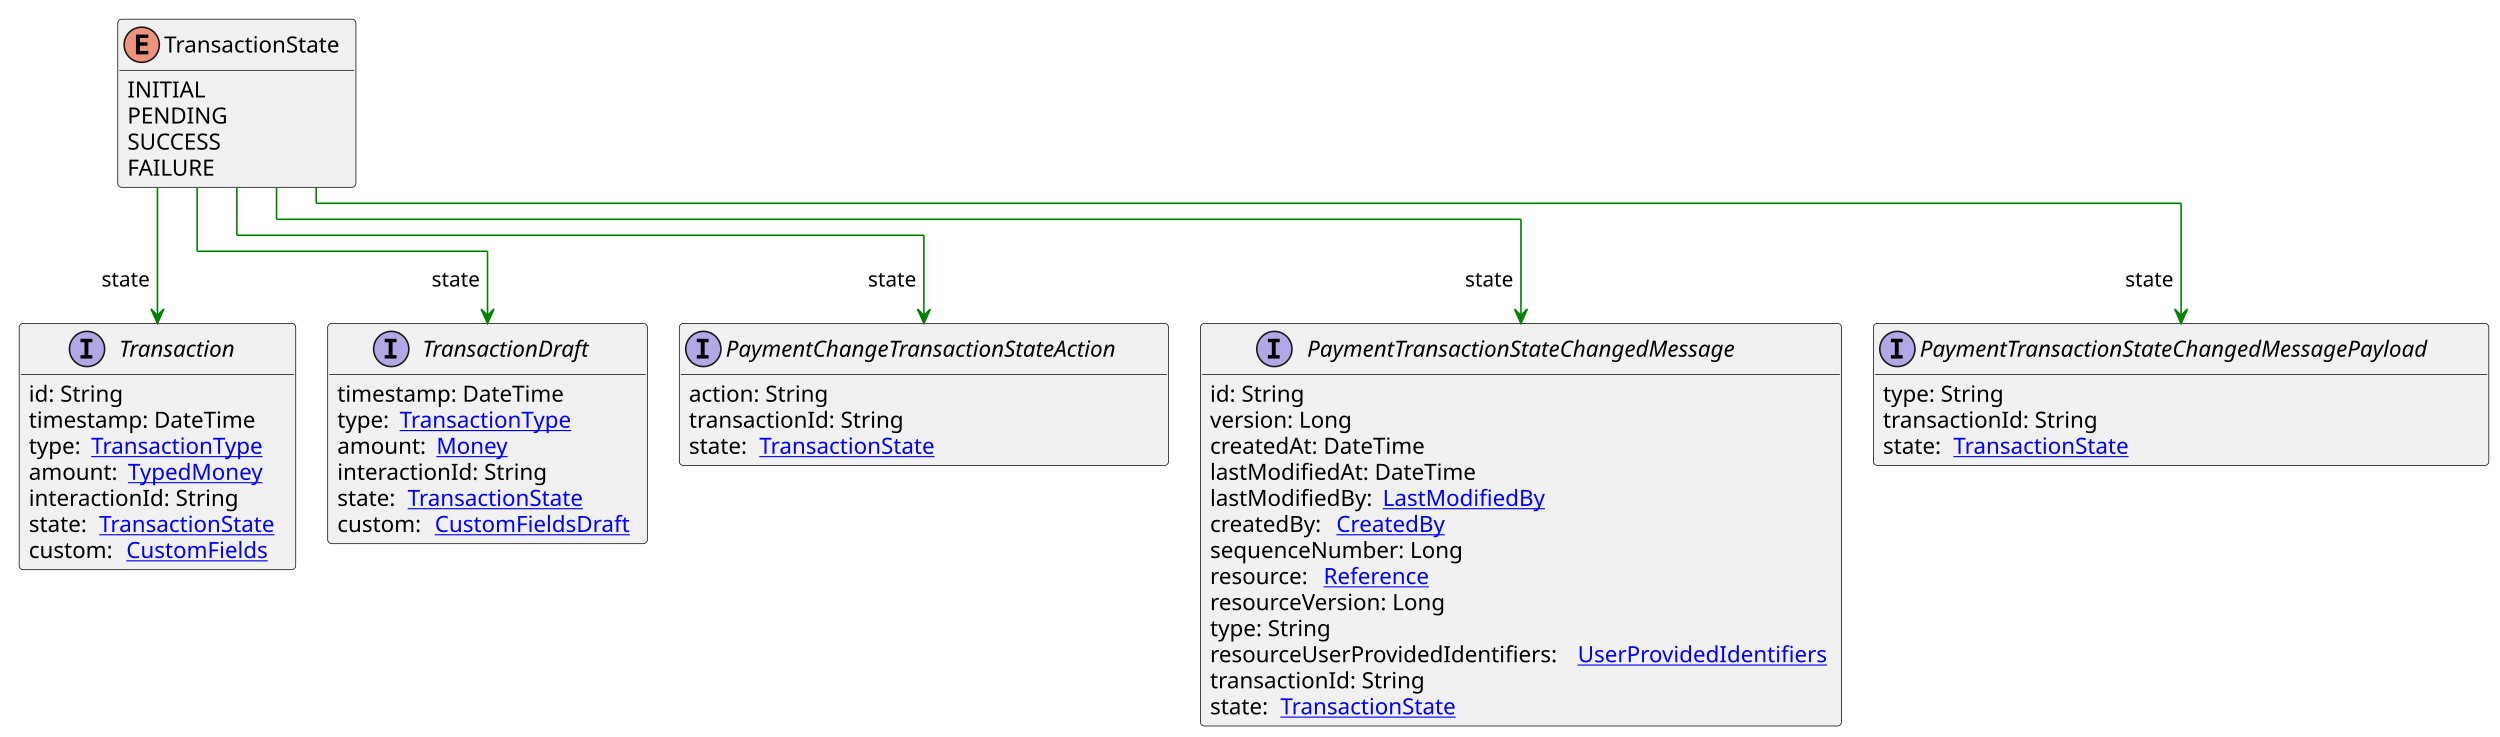
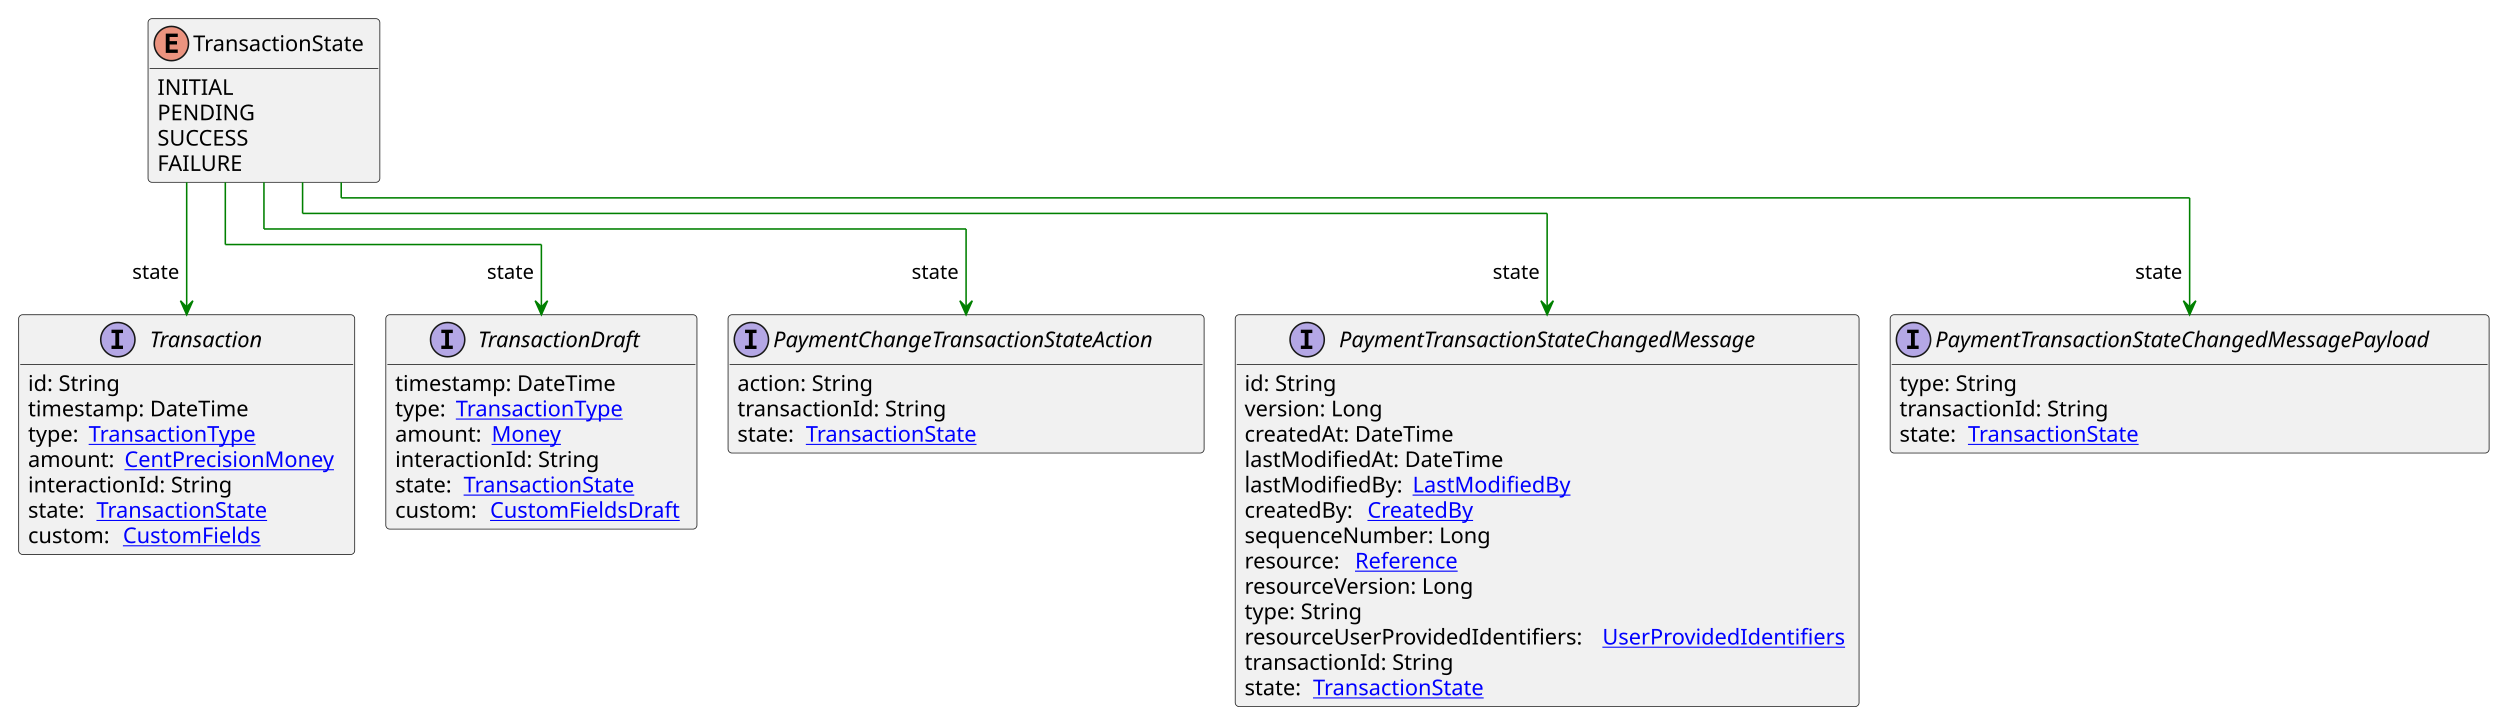
- <svg xmlns="http://www.w3.org/2000/svg" xmlns:xlink="http://www.w3.org/1999/xlink" contentStyleType="text/css" height="461px" preserveAspectRatio="none" style="width:1564px;height:461px;background:#FFFFFF;" version="1.1" viewBox="0 0 1564 461" width="1564px" zoomAndPan="magnify">
+ <svg xmlns="http://www.w3.org/2000/svg" xmlns:xlink="http://www.w3.org/1999/xlink" contentStyleType="text/css" height="461px" preserveAspectRatio="none" style="width:1607px;height:461px;background:#FFFFFF;" version="1.1" viewBox="0 0 1607 461" width="1607px" zoomAndPan="magnify">
  <defs />
  <g>
    <g id="elem_TransactionState">
-       <rect codeLine="3" fill="#F1F1F1" height="105.188" id="TransactionState" rx="2.5" ry="2.5" style="stroke:#181818;stroke-width:0.5;" width="149" x="73.667" y="12" />
-       <ellipse cx="88.667" cy="28" fill="#EB937F" rx="11" ry="11" style="stroke:#181818;stroke-width:1.0;" />
-       <path d="M92.776,34 L85.057,34 L85.057,21.609 L92.776,21.609 L92.776,23.766 L87.51,23.766 L87.51,26.438 L92.276,26.438 L92.276,28.594 L87.51,28.594 L87.51,31.844 L92.776,31.844 L92.776,34 Z " fill="#000000" />
-       <text fill="#000000" font-family="sans-serif" font-size="14" lengthAdjust="spacing" textLength="117" x="102.667" y="32.847">TransactionState</text>
-       <line style="stroke:#181818;stroke-width:0.5;" x1="74.667" x2="221.667" y1="44" y2="44" />
-       <text fill="#000000" font-family="sans-serif" font-size="14" lengthAdjust="spacing" textLength="44" x="79.667" y="60.995">INITIAL</text>
-       <text fill="#000000" font-family="sans-serif" font-size="14" lengthAdjust="spacing" textLength="63" x="79.667" y="77.292">PENDING</text>
-       <text fill="#000000" font-family="sans-serif" font-size="14" lengthAdjust="spacing" textLength="66" x="79.667" y="93.589">SUCCESS</text>
-       <text fill="#000000" font-family="sans-serif" font-size="14" lengthAdjust="spacing" textLength="56" x="79.667" y="109.886">FAILURE</text>
+       <rect codeLine="3" fill="#F1F1F1" height="105.188" id="TransactionState" rx="2.5" ry="2.5" style="stroke:#181818;stroke-width:0.5;" width="149" x="95.167" y="12" />
+       <ellipse cx="110.167" cy="28" fill="#EB937F" rx="11" ry="11" style="stroke:#181818;stroke-width:1.0;" />
+       <path d="M114.276,34 L106.557,34 L106.557,21.609 L114.276,21.609 L114.276,23.766 L109.01,23.766 L109.01,26.438 L113.776,26.438 L113.776,28.594 L109.01,28.594 L109.01,31.844 L114.276,31.844 L114.276,34 Z " fill="#000000" />
+       <text fill="#000000" font-family="sans-serif" font-size="14" lengthAdjust="spacing" textLength="117" x="124.167" y="32.847">TransactionState</text>
+       <line style="stroke:#181818;stroke-width:0.5;" x1="96.167" x2="243.167" y1="44" y2="44" />
+       <text fill="#000000" font-family="sans-serif" font-size="14" lengthAdjust="spacing" textLength="44" x="101.167" y="60.995">INITIAL</text>
+       <text fill="#000000" font-family="sans-serif" font-size="14" lengthAdjust="spacing" textLength="63" x="101.167" y="77.292">PENDING</text>
+       <text fill="#000000" font-family="sans-serif" font-size="14" lengthAdjust="spacing" textLength="66" x="101.167" y="93.589">SUCCESS</text>
+       <text fill="#000000" font-family="sans-serif" font-size="14" lengthAdjust="spacing" textLength="56" x="101.167" y="109.886">FAILURE</text>
    </g>
    <a href="PaymentTransactionStateChangedMessage.svg" target="_top" title="PaymentTransactionStateChangedMessage.svg" xlink:actuate="onRequest" xlink:href="PaymentTransactionStateChangedMessage.svg" xlink:show="new" xlink:title="PaymentTransactionStateChangedMessage.svg" xlink:type="simple">
      <g id="elem_PaymentTransactionStateChangedMessage">
-         <rect codeLine="9" fill="#F1F1F1" height="251.859" id="PaymentTransactionStateChangedMessage" rx="2.5" ry="2.5" style="stroke:#181818;stroke-width:0.5;" width="401" x="751" y="202.32" />
-         <ellipse cx="797.25" cy="218.32" fill="#B4A7E5" rx="11" ry="11" style="stroke:#181818;stroke-width:1.0;" />
-         <path d="M793.172,214.086 L793.172,211.93 L800.562,211.93 L800.562,214.086 L798.094,214.086 L798.094,222.164 L800.562,222.164 L800.562,224.32 L793.172,224.32 L793.172,222.164 L795.641,222.164 L795.641,214.086 L793.172,214.086 Z " fill="#000000" />
-         <text fill="#000000" font-family="sans-serif" font-size="14" font-style="italic" lengthAdjust="spacing" textLength="300" x="817.75" y="223.167">PaymentTransactionStateChangedMessage</text>
-         <line style="stroke:#181818;stroke-width:0.5;" x1="752" x2="1151" y1="234.32" y2="234.32" />
-         <text fill="#000000" font-family="sans-serif" font-size="14" lengthAdjust="spacing" textLength="61" x="757" y="251.315">id: String</text>
-         <text fill="#000000" font-family="sans-serif" font-size="14" lengthAdjust="spacing" textLength="93" x="757" y="267.612">version: Long</text>
-         <text fill="#000000" font-family="sans-serif" font-size="14" lengthAdjust="spacing" textLength="143" x="757" y="283.909">createdAt: DateTime</text>
-         <text fill="#000000" font-family="sans-serif" font-size="14" lengthAdjust="spacing" textLength="172" x="757" y="300.206">lastModifiedAt: DateTime</text>
-         <text fill="#000000" font-family="sans-serif" font-size="14" lengthAdjust="spacing" textLength="104" x="757" y="316.503">lastModifiedBy:</text>
+         <rect codeLine="9" fill="#F1F1F1" height="251.859" id="PaymentTransactionStateChangedMessage" rx="2.5" ry="2.5" style="stroke:#181818;stroke-width:0.5;" width="401" x="794" y="202.32" />
+         <ellipse cx="840.25" cy="218.32" fill="#B4A7E5" rx="11" ry="11" style="stroke:#181818;stroke-width:1.0;" />
+         <path d="M836.172,214.086 L836.172,211.93 L843.562,211.93 L843.562,214.086 L841.094,214.086 L841.094,222.164 L843.562,222.164 L843.562,224.32 L836.172,224.32 L836.172,222.164 L838.641,222.164 L838.641,214.086 L836.172,214.086 Z " fill="#000000" />
+         <text fill="#000000" font-family="sans-serif" font-size="14" font-style="italic" lengthAdjust="spacing" textLength="300" x="860.75" y="223.167">PaymentTransactionStateChangedMessage</text>
+         <line style="stroke:#181818;stroke-width:0.5;" x1="795" x2="1194" y1="234.32" y2="234.32" />
+         <text fill="#000000" font-family="sans-serif" font-size="14" lengthAdjust="spacing" textLength="61" x="800" y="251.315">id: String</text>
+         <text fill="#000000" font-family="sans-serif" font-size="14" lengthAdjust="spacing" textLength="93" x="800" y="267.612">version: Long</text>
+         <text fill="#000000" font-family="sans-serif" font-size="14" lengthAdjust="spacing" textLength="143" x="800" y="283.909">createdAt: DateTime</text>
+         <text fill="#000000" font-family="sans-serif" font-size="14" lengthAdjust="spacing" textLength="172" x="800" y="300.206">lastModifiedAt: DateTime</text>
+         <text fill="#000000" font-family="sans-serif" font-size="14" lengthAdjust="spacing" textLength="104" x="800" y="316.503">lastModifiedBy:</text>
        <a href="LastModifiedBy.svg" target="_top" title="LastModifiedBy.svg" xlink:actuate="onRequest" xlink:href="LastModifiedBy.svg" xlink:show="new" xlink:title="LastModifiedBy.svg" xlink:type="simple">
-           <text fill="#0000FF" font-family="sans-serif" font-size="14" lengthAdjust="spacing" text-decoration="underline" textLength="103" x="865" y="316.503">LastModifiedBy</text>
+           <text fill="#0000FF" font-family="sans-serif" font-size="14" lengthAdjust="spacing" text-decoration="underline" textLength="103" x="908" y="316.503">LastModifiedBy</text>
        </a>
-         <text fill="#000000" font-family="sans-serif" font-size="14" lengthAdjust="spacing" textLength="75" x="757" y="332.8">createdBy:</text>
+         <text fill="#000000" font-family="sans-serif" font-size="14" lengthAdjust="spacing" textLength="75" x="800" y="332.8">createdBy:</text>
        <a href="CreatedBy.svg" target="_top" title="CreatedBy.svg" xlink:actuate="onRequest" xlink:href="CreatedBy.svg" xlink:show="new" xlink:title="CreatedBy.svg" xlink:type="simple">
-           <text fill="#0000FF" font-family="sans-serif" font-size="14" lengthAdjust="spacing" text-decoration="underline" textLength="72" x="836" y="332.8">CreatedBy</text>
+           <text fill="#0000FF" font-family="sans-serif" font-size="14" lengthAdjust="spacing" text-decoration="underline" textLength="72" x="879" y="332.8">CreatedBy</text>
        </a>
-         <text fill="#000000" font-family="sans-serif" font-size="14" lengthAdjust="spacing" textLength="168" x="757" y="349.097">sequenceNumber: Long</text>
-         <text fill="#000000" font-family="sans-serif" font-size="14" lengthAdjust="spacing" textLength="67" x="757" y="365.394">resource:</text>
+         <text fill="#000000" font-family="sans-serif" font-size="14" lengthAdjust="spacing" textLength="168" x="800" y="349.097">sequenceNumber: Long</text>
+         <text fill="#000000" font-family="sans-serif" font-size="14" lengthAdjust="spacing" textLength="67" x="800" y="365.394">resource:</text>
        <a href="Reference.svg" target="_top" title="Reference.svg" xlink:actuate="onRequest" xlink:href="Reference.svg" xlink:show="new" xlink:title="Reference.svg" xlink:type="simple">
-           <text fill="#0000FF" font-family="sans-serif" font-size="14" lengthAdjust="spacing" text-decoration="underline" textLength="72" x="828" y="365.394">Reference</text>
+           <text fill="#0000FF" font-family="sans-serif" font-size="14" lengthAdjust="spacing" text-decoration="underline" textLength="72" x="871" y="365.394">Reference</text>
        </a>
-         <text fill="#000000" font-family="sans-serif" font-size="14" lengthAdjust="spacing" textLength="157" x="757" y="381.69">resourceVersion: Long</text>
-         <text fill="#000000" font-family="sans-serif" font-size="14" lengthAdjust="spacing" textLength="79" x="757" y="397.987">type: String</text>
-         <text fill="#000000" font-family="sans-serif" font-size="14" lengthAdjust="spacing" textLength="226" x="757" y="414.284">resourceUserProvidedIdentifiers:</text>
+         <text fill="#000000" font-family="sans-serif" font-size="14" lengthAdjust="spacing" textLength="157" x="800" y="381.69">resourceVersion: Long</text>
+         <text fill="#000000" font-family="sans-serif" font-size="14" lengthAdjust="spacing" textLength="79" x="800" y="397.987">type: String</text>
+         <text fill="#000000" font-family="sans-serif" font-size="14" lengthAdjust="spacing" textLength="226" x="800" y="414.284">resourceUserProvidedIdentifiers:</text>
        <a href="UserProvidedIdentifiers.svg" target="_top" title="UserProvidedIdentifiers.svg" xlink:actuate="onRequest" xlink:href="UserProvidedIdentifiers.svg" xlink:show="new" xlink:title="UserProvidedIdentifiers.svg" xlink:type="simple">
-           <text fill="#0000FF" font-family="sans-serif" font-size="14" lengthAdjust="spacing" text-decoration="underline" textLength="159" x="987" y="414.284">UserProvidedIdentifiers</text>
+           <text fill="#0000FF" font-family="sans-serif" font-size="14" lengthAdjust="spacing" text-decoration="underline" textLength="159" x="1030" y="414.284">UserProvidedIdentifiers</text>
        </a>
-         <text fill="#000000" font-family="sans-serif" font-size="14" lengthAdjust="spacing" textLength="138" x="757" y="430.581">transactionId: String</text>
-         <text fill="#000000" font-family="sans-serif" font-size="14" lengthAdjust="spacing" textLength="40" x="757" y="446.878">state:</text>
+         <text fill="#000000" font-family="sans-serif" font-size="14" lengthAdjust="spacing" textLength="138" x="800" y="430.581">transactionId: String</text>
+         <text fill="#000000" font-family="sans-serif" font-size="14" lengthAdjust="spacing" textLength="40" x="800" y="446.878">state:</text>
        <a href="TransactionState.svg" target="_top" title="TransactionState.svg" xlink:actuate="onRequest" xlink:href="TransactionState.svg" xlink:show="new" xlink:title="TransactionState.svg" xlink:type="simple">
-           <text fill="#0000FF" font-family="sans-serif" font-size="14" lengthAdjust="spacing" text-decoration="underline" textLength="117" x="801" y="446.878">TransactionState</text>
+           <text fill="#0000FF" font-family="sans-serif" font-size="14" lengthAdjust="spacing" text-decoration="underline" textLength="117" x="844" y="446.878">TransactionState</text>
        </a>
      </g>
    </a>
    <a href="PaymentTransactionStateChangedMessagePayload.svg" target="_top" title="PaymentTransactionStateChangedMessagePayload.svg" xlink:actuate="onRequest" xlink:href="PaymentTransactionStateChangedMessagePayload.svg" xlink:show="new" xlink:title="PaymentTransactionStateChangedMessagePayload.svg" xlink:type="simple">
      <g id="elem_PaymentTransactionStateChangedMessagePayload">
-         <rect codeLine="24" fill="#F1F1F1" height="88.891" id="PaymentTransactionStateChangedMessagePayload" rx="2.5" ry="2.5" style="stroke:#181818;stroke-width:0.5;" width="385" x="1172" y="202.32" />
-         <ellipse cx="1187" cy="218.32" fill="#B4A7E5" rx="11" ry="11" style="stroke:#181818;stroke-width:1.0;" />
-         <path d="M1182.922,214.086 L1182.922,211.93 L1190.312,211.93 L1190.312,214.086 L1187.844,214.086 L1187.844,222.164 L1190.312,222.164 L1190.312,224.32 L1182.922,224.32 L1182.922,222.164 L1185.391,222.164 L1185.391,214.086 L1182.922,214.086 Z " fill="#000000" />
-         <text fill="#000000" font-family="sans-serif" font-size="14" font-style="italic" lengthAdjust="spacing" textLength="353" x="1201" y="223.167">PaymentTransactionStateChangedMessagePayload</text>
-         <line style="stroke:#181818;stroke-width:0.5;" x1="1173" x2="1556" y1="234.32" y2="234.32" />
-         <text fill="#000000" font-family="sans-serif" font-size="14" lengthAdjust="spacing" textLength="79" x="1178" y="251.315">type: String</text>
-         <text fill="#000000" font-family="sans-serif" font-size="14" lengthAdjust="spacing" textLength="138" x="1178" y="267.612">transactionId: String</text>
-         <text fill="#000000" font-family="sans-serif" font-size="14" lengthAdjust="spacing" textLength="40" x="1178" y="283.909">state:</text>
+         <rect codeLine="24" fill="#F1F1F1" height="88.891" id="PaymentTransactionStateChangedMessagePayload" rx="2.5" ry="2.5" style="stroke:#181818;stroke-width:0.5;" width="385" x="1215" y="202.32" />
+         <ellipse cx="1230" cy="218.32" fill="#B4A7E5" rx="11" ry="11" style="stroke:#181818;stroke-width:1.0;" />
+         <path d="M1225.922,214.086 L1225.922,211.93 L1233.312,211.93 L1233.312,214.086 L1230.844,214.086 L1230.844,222.164 L1233.312,222.164 L1233.312,224.32 L1225.922,224.32 L1225.922,222.164 L1228.391,222.164 L1228.391,214.086 L1225.922,214.086 Z " fill="#000000" />
+         <text fill="#000000" font-family="sans-serif" font-size="14" font-style="italic" lengthAdjust="spacing" textLength="353" x="1244" y="223.167">PaymentTransactionStateChangedMessagePayload</text>
+         <line style="stroke:#181818;stroke-width:0.5;" x1="1216" x2="1599" y1="234.32" y2="234.32" />
+         <text fill="#000000" font-family="sans-serif" font-size="14" lengthAdjust="spacing" textLength="79" x="1221" y="251.315">type: String</text>
+         <text fill="#000000" font-family="sans-serif" font-size="14" lengthAdjust="spacing" textLength="138" x="1221" y="267.612">transactionId: String</text>
+         <text fill="#000000" font-family="sans-serif" font-size="14" lengthAdjust="spacing" textLength="40" x="1221" y="283.909">state:</text>
        <a href="TransactionState.svg" target="_top" title="TransactionState.svg" xlink:actuate="onRequest" xlink:href="TransactionState.svg" xlink:show="new" xlink:title="TransactionState.svg" xlink:type="simple">
-           <text fill="#0000FF" font-family="sans-serif" font-size="14" lengthAdjust="spacing" text-decoration="underline" textLength="117" x="1222" y="283.909">TransactionState</text>
+           <text fill="#0000FF" font-family="sans-serif" font-size="14" lengthAdjust="spacing" text-decoration="underline" textLength="117" x="1265" y="283.909">TransactionState</text>
        </a>
      </g>
    </a>
    <a href="Transaction.svg" target="_top" title="Transaction.svg" xlink:actuate="onRequest" xlink:href="Transaction.svg" xlink:show="new" xlink:title="Transaction.svg" xlink:type="simple">
      <g id="elem_Transaction">
-         <rect codeLine="29" fill="#F1F1F1" height="154.078" id="Transaction" rx="2.5" ry="2.5" style="stroke:#181818;stroke-width:0.5;" width="173" x="12" y="202.32" />
-         <ellipse cx="54.45" cy="218.32" fill="#B4A7E5" rx="11" ry="11" style="stroke:#181818;stroke-width:1.0;" />
-         <path d="M50.372,214.086 L50.372,211.93 L57.763,211.93 L57.763,214.086 L55.294,214.086 L55.294,222.164 L57.763,222.164 L57.763,224.32 L50.372,224.32 L50.372,222.164 L52.841,222.164 L52.841,214.086 L50.372,214.086 Z " fill="#000000" />
-         <text fill="#000000" font-family="sans-serif" font-size="14" font-style="italic" lengthAdjust="spacing" textLength="80" x="74.55" y="223.167">Transaction</text>
-         <line style="stroke:#181818;stroke-width:0.5;" x1="13" x2="184" y1="234.32" y2="234.32" />
+         <rect codeLine="29" fill="#F1F1F1" height="154.078" id="Transaction" rx="2.5" ry="2.5" style="stroke:#181818;stroke-width:0.5;" width="216" x="12" y="202.32" />
+         <ellipse cx="75.75" cy="218.32" fill="#B4A7E5" rx="11" ry="11" style="stroke:#181818;stroke-width:1.0;" />
+         <path d="M71.672,214.086 L71.672,211.93 L79.062,211.93 L79.062,214.086 L76.594,214.086 L76.594,222.164 L79.062,222.164 L79.062,224.32 L71.672,224.32 L71.672,222.164 L74.141,222.164 L74.141,214.086 L71.672,214.086 Z " fill="#000000" />
+         <text fill="#000000" font-family="sans-serif" font-size="14" font-style="italic" lengthAdjust="spacing" textLength="80" x="96.25" y="223.167">Transaction</text>
+         <line style="stroke:#181818;stroke-width:0.5;" x1="13" x2="227" y1="234.32" y2="234.32" />
        <text fill="#000000" font-family="sans-serif" font-size="14" lengthAdjust="spacing" textLength="61" x="18" y="251.315">id: String</text>
        <text fill="#000000" font-family="sans-serif" font-size="14" lengthAdjust="spacing" textLength="149" x="18" y="267.612">timestamp: DateTime</text>
        <text fill="#000000" font-family="sans-serif" font-size="14" lengthAdjust="spacing" textLength="35" x="18" y="283.909">type:</text>
        <a href="TransactionType.svg" target="_top" title="TransactionType.svg" xlink:actuate="onRequest" xlink:href="TransactionType.svg" xlink:show="new" xlink:title="TransactionType.svg" xlink:type="simple">
          <text fill="#0000FF" font-family="sans-serif" font-size="14" lengthAdjust="spacing" text-decoration="underline" textLength="115" x="57" y="283.909">TransactionType</text>
        </a>
        <text fill="#000000" font-family="sans-serif" font-size="14" lengthAdjust="spacing" textLength="58" x="18" y="300.206">amount:</text>
-         <a href="TypedMoney.svg" target="_top" title="TypedMoney.svg" xlink:actuate="onRequest" xlink:href="TypedMoney.svg" xlink:show="new" xlink:title="TypedMoney.svg" xlink:type="simple">
-           <text fill="#0000FF" font-family="sans-serif" font-size="14" lengthAdjust="spacing" text-decoration="underline" textLength="89" x="80" y="300.206">TypedMoney</text>
+         <a href="CentPrecisionMoney.svg" target="_top" title="CentPrecisionMoney.svg" xlink:actuate="onRequest" xlink:href="CentPrecisionMoney.svg" xlink:show="new" xlink:title="CentPrecisionMoney.svg" xlink:type="simple">
+           <text fill="#0000FF" font-family="sans-serif" font-size="14" lengthAdjust="spacing" text-decoration="underline" textLength="142" x="80" y="300.206">CentPrecisionMoney</text>
        </a>
        <text fill="#000000" font-family="sans-serif" font-size="14" lengthAdjust="spacing" textLength="134" x="18" y="316.503">interactionId: String</text>
        <text fill="#000000" font-family="sans-serif" font-size="14" lengthAdjust="spacing" textLength="40" x="18" y="332.8">state:</text>
        <a href="TransactionState.svg" target="_top" title="TransactionState.svg" xlink:actuate="onRequest" xlink:href="TransactionState.svg" xlink:show="new" xlink:title="TransactionState.svg" xlink:type="simple">
          <text fill="#0000FF" font-family="sans-serif" font-size="14" lengthAdjust="spacing" text-decoration="underline" textLength="117" x="62" y="332.8">TransactionState</text>
        </a>
        <text fill="#000000" font-family="sans-serif" font-size="14" lengthAdjust="spacing" textLength="57" x="18" y="349.097">custom:</text>
        <a href="CustomFields.svg" target="_top" title="CustomFields.svg" xlink:actuate="onRequest" xlink:href="CustomFields.svg" xlink:show="new" xlink:title="CustomFields.svg" xlink:type="simple">
          <text fill="#0000FF" font-family="sans-serif" font-size="14" lengthAdjust="spacing" text-decoration="underline" textLength="94" x="79" y="349.097">CustomFields</text>
        </a>
      </g>
    </a>
    <a href="TransactionDraft.svg" target="_top" title="TransactionDraft.svg" xlink:actuate="onRequest" xlink:href="TransactionDraft.svg" xlink:show="new" xlink:title="TransactionDraft.svg" xlink:type="simple">
      <g id="elem_TransactionDraft">
-         <rect codeLine="38" fill="#F1F1F1" height="137.781" id="TransactionDraft" rx="2.5" ry="2.5" style="stroke:#181818;stroke-width:0.5;" width="200" x="205" y="202.32" />
-         <ellipse cx="244.75" cy="218.32" fill="#B4A7E5" rx="11" ry="11" style="stroke:#181818;stroke-width:1.0;" />
-         <path d="M240.672,214.086 L240.672,211.93 L248.062,211.93 L248.062,214.086 L245.594,214.086 L245.594,222.164 L248.062,222.164 L248.062,224.32 L240.672,224.32 L240.672,222.164 L243.141,222.164 L243.141,214.086 L240.672,214.086 Z " fill="#000000" />
-         <text fill="#000000" font-family="sans-serif" font-size="14" font-style="italic" lengthAdjust="spacing" textLength="113" x="264.25" y="223.167">TransactionDraft</text>
-         <line style="stroke:#181818;stroke-width:0.5;" x1="206" x2="404" y1="234.32" y2="234.32" />
-         <text fill="#000000" font-family="sans-serif" font-size="14" lengthAdjust="spacing" textLength="149" x="211" y="251.315">timestamp: DateTime</text>
-         <text fill="#000000" font-family="sans-serif" font-size="14" lengthAdjust="spacing" textLength="35" x="211" y="267.612">type:</text>
+         <rect codeLine="38" fill="#F1F1F1" height="137.781" id="TransactionDraft" rx="2.5" ry="2.5" style="stroke:#181818;stroke-width:0.5;" width="200" x="248" y="202.32" />
+         <ellipse cx="287.75" cy="218.32" fill="#B4A7E5" rx="11" ry="11" style="stroke:#181818;stroke-width:1.0;" />
+         <path d="M283.672,214.086 L283.672,211.93 L291.062,211.93 L291.062,214.086 L288.594,214.086 L288.594,222.164 L291.062,222.164 L291.062,224.32 L283.672,224.32 L283.672,222.164 L286.141,222.164 L286.141,214.086 L283.672,214.086 Z " fill="#000000" />
+         <text fill="#000000" font-family="sans-serif" font-size="14" font-style="italic" lengthAdjust="spacing" textLength="113" x="307.25" y="223.167">TransactionDraft</text>
+         <line style="stroke:#181818;stroke-width:0.5;" x1="249" x2="447" y1="234.32" y2="234.32" />
+         <text fill="#000000" font-family="sans-serif" font-size="14" lengthAdjust="spacing" textLength="149" x="254" y="251.315">timestamp: DateTime</text>
+         <text fill="#000000" font-family="sans-serif" font-size="14" lengthAdjust="spacing" textLength="35" x="254" y="267.612">type:</text>
        <a href="TransactionType.svg" target="_top" title="TransactionType.svg" xlink:actuate="onRequest" xlink:href="TransactionType.svg" xlink:show="new" xlink:title="TransactionType.svg" xlink:type="simple">
-           <text fill="#0000FF" font-family="sans-serif" font-size="14" lengthAdjust="spacing" text-decoration="underline" textLength="115" x="250" y="267.612">TransactionType</text>
+           <text fill="#0000FF" font-family="sans-serif" font-size="14" lengthAdjust="spacing" text-decoration="underline" textLength="115" x="293" y="267.612">TransactionType</text>
        </a>
-         <text fill="#000000" font-family="sans-serif" font-size="14" lengthAdjust="spacing" textLength="58" x="211" y="283.909">amount:</text>
+         <text fill="#000000" font-family="sans-serif" font-size="14" lengthAdjust="spacing" textLength="58" x="254" y="283.909">amount:</text>
        <a href="Money.svg" target="_top" title="Money.svg" xlink:actuate="onRequest" xlink:href="Money.svg" xlink:show="new" xlink:title="Money.svg" xlink:type="simple">
-           <text fill="#0000FF" font-family="sans-serif" font-size="14" lengthAdjust="spacing" text-decoration="underline" textLength="46" x="273" y="283.909">Money</text>
+           <text fill="#0000FF" font-family="sans-serif" font-size="14" lengthAdjust="spacing" text-decoration="underline" textLength="46" x="316" y="283.909">Money</text>
        </a>
-         <text fill="#000000" font-family="sans-serif" font-size="14" lengthAdjust="spacing" textLength="134" x="211" y="300.206">interactionId: String</text>
-         <text fill="#000000" font-family="sans-serif" font-size="14" lengthAdjust="spacing" textLength="40" x="211" y="316.503">state:</text>
+         <text fill="#000000" font-family="sans-serif" font-size="14" lengthAdjust="spacing" textLength="134" x="254" y="300.206">interactionId: String</text>
+         <text fill="#000000" font-family="sans-serif" font-size="14" lengthAdjust="spacing" textLength="40" x="254" y="316.503">state:</text>
        <a href="TransactionState.svg" target="_top" title="TransactionState.svg" xlink:actuate="onRequest" xlink:href="TransactionState.svg" xlink:show="new" xlink:title="TransactionState.svg" xlink:type="simple">
-           <text fill="#0000FF" font-family="sans-serif" font-size="14" lengthAdjust="spacing" text-decoration="underline" textLength="117" x="255" y="316.503">TransactionState</text>
+           <text fill="#0000FF" font-family="sans-serif" font-size="14" lengthAdjust="spacing" text-decoration="underline" textLength="117" x="298" y="316.503">TransactionState</text>
        </a>
-         <text fill="#000000" font-family="sans-serif" font-size="14" lengthAdjust="spacing" textLength="57" x="211" y="332.8">custom:</text>
+         <text fill="#000000" font-family="sans-serif" font-size="14" lengthAdjust="spacing" textLength="57" x="254" y="332.8">custom:</text>
        <a href="CustomFieldsDraft.svg" target="_top" title="CustomFieldsDraft.svg" xlink:actuate="onRequest" xlink:href="CustomFieldsDraft.svg" xlink:show="new" xlink:title="CustomFieldsDraft.svg" xlink:type="simple">
-           <text fill="#0000FF" font-family="sans-serif" font-size="14" lengthAdjust="spacing" text-decoration="underline" textLength="127" x="272" y="332.8">CustomFieldsDraft</text>
+           <text fill="#0000FF" font-family="sans-serif" font-size="14" lengthAdjust="spacing" text-decoration="underline" textLength="127" x="315" y="332.8">CustomFieldsDraft</text>
        </a>
      </g>
    </a>
    <a href="PaymentChangeTransactionStateAction.svg" target="_top" title="PaymentChangeTransactionStateAction.svg" xlink:actuate="onRequest" xlink:href="PaymentChangeTransactionStateAction.svg" xlink:show="new" xlink:title="PaymentChangeTransactionStateAction.svg" xlink:type="simple">
      <g id="elem_PaymentChangeTransactionStateAction">
-         <rect codeLine="46" fill="#F1F1F1" height="88.891" id="PaymentChangeTransactionStateAction" rx="2.5" ry="2.5" style="stroke:#181818;stroke-width:0.5;" width="306" x="425" y="202.32" />
-         <ellipse cx="440" cy="218.32" fill="#B4A7E5" rx="11" ry="11" style="stroke:#181818;stroke-width:1.0;" />
-         <path d="M435.922,214.086 L435.922,211.93 L443.312,211.93 L443.312,214.086 L440.844,214.086 L440.844,222.164 L443.312,222.164 L443.312,224.32 L435.922,224.32 L435.922,222.164 L438.391,222.164 L438.391,214.086 L435.922,214.086 Z " fill="#000000" />
-         <text fill="#000000" font-family="sans-serif" font-size="14" font-style="italic" lengthAdjust="spacing" textLength="274" x="454" y="223.167">PaymentChangeTransactionStateAction</text>
-         <line style="stroke:#181818;stroke-width:0.5;" x1="426" x2="730" y1="234.32" y2="234.32" />
-         <text fill="#000000" font-family="sans-serif" font-size="14" lengthAdjust="spacing" textLength="91" x="431" y="251.315">action: String</text>
-         <text fill="#000000" font-family="sans-serif" font-size="14" lengthAdjust="spacing" textLength="138" x="431" y="267.612">transactionId: String</text>
-         <text fill="#000000" font-family="sans-serif" font-size="14" lengthAdjust="spacing" textLength="40" x="431" y="283.909">state:</text>
+         <rect codeLine="46" fill="#F1F1F1" height="88.891" id="PaymentChangeTransactionStateAction" rx="2.5" ry="2.5" style="stroke:#181818;stroke-width:0.5;" width="306" x="468" y="202.32" />
+         <ellipse cx="483" cy="218.32" fill="#B4A7E5" rx="11" ry="11" style="stroke:#181818;stroke-width:1.0;" />
+         <path d="M478.922,214.086 L478.922,211.93 L486.312,211.93 L486.312,214.086 L483.844,214.086 L483.844,222.164 L486.312,222.164 L486.312,224.32 L478.922,224.32 L478.922,222.164 L481.391,222.164 L481.391,214.086 L478.922,214.086 Z " fill="#000000" />
+         <text fill="#000000" font-family="sans-serif" font-size="14" font-style="italic" lengthAdjust="spacing" textLength="274" x="497" y="223.167">PaymentChangeTransactionStateAction</text>
+         <line style="stroke:#181818;stroke-width:0.5;" x1="469" x2="773" y1="234.32" y2="234.32" />
+         <text fill="#000000" font-family="sans-serif" font-size="14" lengthAdjust="spacing" textLength="91" x="474" y="251.315">action: String</text>
+         <text fill="#000000" font-family="sans-serif" font-size="14" lengthAdjust="spacing" textLength="138" x="474" y="267.612">transactionId: String</text>
+         <text fill="#000000" font-family="sans-serif" font-size="14" lengthAdjust="spacing" textLength="40" x="474" y="283.909">state:</text>
        <a href="TransactionState.svg" target="_top" title="TransactionState.svg" xlink:actuate="onRequest" xlink:href="TransactionState.svg" xlink:show="new" xlink:title="TransactionState.svg" xlink:type="simple">
-           <text fill="#0000FF" font-family="sans-serif" font-size="14" lengthAdjust="spacing" text-decoration="underline" textLength="117" x="475" y="283.909">TransactionState</text>
+           <text fill="#0000FF" font-family="sans-serif" font-size="14" lengthAdjust="spacing" text-decoration="underline" textLength="117" x="518" y="283.909">TransactionState</text>
        </a>
      </g>
    </a>
-     <line style="stroke:#008000;stroke-width:1.0;" x1="173" x2="173" y1="117.188" y2="137.188" />
-     <line style="stroke:#008000;stroke-width:1.0;" x1="173" x2="951.5" y1="137.188" y2="137.188" />
-     <line style="stroke:#008000;stroke-width:1.0;" x1="951.5" x2="951.5" y1="137.188" y2="202.32" />
-     <polygon fill="#008000" points="951.5,202.32,955.5,193.32,951.5,197.32,947.5,193.32,951.5,202.32" style="stroke:#008000;stroke-width:1.0;" />
-     <text fill="#000000" font-family="sans-serif" font-size="13" lengthAdjust="spacing" textLength="33" x="916.5" y="179.254">state</text>
-     <line style="stroke:#008000;stroke-width:1.0;" x1="197.833" x2="197.833" y1="117.188" y2="127.188" />
-     <line style="stroke:#008000;stroke-width:1.0;" x1="197.833" x2="1364.5" y1="127.188" y2="127.188" />
-     <line style="stroke:#008000;stroke-width:1.0;" x1="1364.5" x2="1364.5" y1="127.188" y2="202.32" />
-     <polygon fill="#008000" points="1364.5,202.32,1368.5,193.32,1364.5,197.32,1360.5,193.32,1364.5,202.32" style="stroke:#008000;stroke-width:1.0;" />
-     <text fill="#000000" font-family="sans-serif" font-size="13" lengthAdjust="spacing" textLength="33" x="1329.5" y="179.254">state</text>
-     <line style="stroke:#008000;stroke-width:1.0;" x1="98.5" x2="98.5" y1="117.188" y2="202.32" />
-     <polygon fill="#008000" points="98.5,202.32,102.5,193.32,98.5,197.32,94.5,193.32,98.5,202.32" style="stroke:#008000;stroke-width:1.0;" />
-     <text fill="#000000" font-family="sans-serif" font-size="13" lengthAdjust="spacing" textLength="33" x="63.5" y="179.254">state</text>
-     <line style="stroke:#008000;stroke-width:1.0;" x1="123.333" x2="123.333" y1="117.188" y2="157.188" />
-     <line style="stroke:#008000;stroke-width:1.0;" x1="123.333" x2="305" y1="157.188" y2="157.188" />
-     <line style="stroke:#008000;stroke-width:1.0;" x1="305" x2="305" y1="157.188" y2="202.32" />
-     <polygon fill="#008000" points="305,202.32,309,193.32,305,197.32,301,193.32,305,202.32" style="stroke:#008000;stroke-width:1.0;" />
-     <text fill="#000000" font-family="sans-serif" font-size="13" lengthAdjust="spacing" textLength="33" x="270" y="179.254">state</text>
-     <line style="stroke:#008000;stroke-width:1.0;" x1="148.167" x2="148.167" y1="117.188" y2="147.188" />
-     <line style="stroke:#008000;stroke-width:1.0;" x1="148.167" x2="578" y1="147.188" y2="147.188" />
-     <line style="stroke:#008000;stroke-width:1.0;" x1="578" x2="578" y1="147.188" y2="202.32" />
-     <polygon fill="#008000" points="578,202.32,582,193.32,578,197.32,574,193.32,578,202.32" style="stroke:#008000;stroke-width:1.0;" />
-     <text fill="#000000" font-family="sans-serif" font-size="13" lengthAdjust="spacing" textLength="33" x="543" y="179.254">state</text>
+     <line style="stroke:#008000;stroke-width:1.0;" x1="194.5" x2="194.5" y1="117.188" y2="137.188" />
+     <line style="stroke:#008000;stroke-width:1.0;" x1="194.5" x2="994.5" y1="137.188" y2="137.188" />
+     <line style="stroke:#008000;stroke-width:1.0;" x1="994.5" x2="994.5" y1="137.188" y2="202.32" />
+     <polygon fill="#008000" points="994.5,202.32,998.5,193.32,994.5,197.32,990.5,193.32,994.5,202.32" style="stroke:#008000;stroke-width:1.0;" />
+     <text fill="#000000" font-family="sans-serif" font-size="13" lengthAdjust="spacing" textLength="33" x="959.5" y="179.254">state</text>
+     <line style="stroke:#008000;stroke-width:1.0;" x1="219.333" x2="219.333" y1="117.188" y2="127.188" />
+     <line style="stroke:#008000;stroke-width:1.0;" x1="219.333" x2="1407.5" y1="127.188" y2="127.188" />
+     <line style="stroke:#008000;stroke-width:1.0;" x1="1407.5" x2="1407.5" y1="127.188" y2="202.32" />
+     <polygon fill="#008000" points="1407.5,202.32,1411.5,193.32,1407.5,197.32,1403.5,193.32,1407.5,202.32" style="stroke:#008000;stroke-width:1.0;" />
+     <text fill="#000000" font-family="sans-serif" font-size="13" lengthAdjust="spacing" textLength="33" x="1372.5" y="179.254">state</text>
+     <line style="stroke:#008000;stroke-width:1.0;" x1="120" x2="120" y1="117.188" y2="202.32" />
+     <polygon fill="#008000" points="120,202.32,124,193.32,120,197.32,116,193.32,120,202.32" style="stroke:#008000;stroke-width:1.0;" />
+     <text fill="#000000" font-family="sans-serif" font-size="13" lengthAdjust="spacing" textLength="33" x="85" y="179.254">state</text>
+     <line style="stroke:#008000;stroke-width:1.0;" x1="144.833" x2="144.833" y1="117.188" y2="157.188" />
+     <line style="stroke:#008000;stroke-width:1.0;" x1="144.833" x2="348" y1="157.188" y2="157.188" />
+     <line style="stroke:#008000;stroke-width:1.0;" x1="348" x2="348" y1="157.188" y2="202.32" />
+     <polygon fill="#008000" points="348,202.32,352,193.32,348,197.32,344,193.32,348,202.32" style="stroke:#008000;stroke-width:1.0;" />
+     <text fill="#000000" font-family="sans-serif" font-size="13" lengthAdjust="spacing" textLength="33" x="313" y="179.254">state</text>
+     <line style="stroke:#008000;stroke-width:1.0;" x1="169.667" x2="169.667" y1="117.188" y2="147.188" />
+     <line style="stroke:#008000;stroke-width:1.0;" x1="169.667" x2="621" y1="147.188" y2="147.188" />
+     <line style="stroke:#008000;stroke-width:1.0;" x1="621" x2="621" y1="147.188" y2="202.32" />
+     <polygon fill="#008000" points="621,202.32,625,193.32,621,197.32,617,193.32,621,202.32" style="stroke:#008000;stroke-width:1.0;" />
+     <text fill="#000000" font-family="sans-serif" font-size="13" lengthAdjust="spacing" textLength="33" x="586" y="179.254">state</text>
  </g>
</svg>
